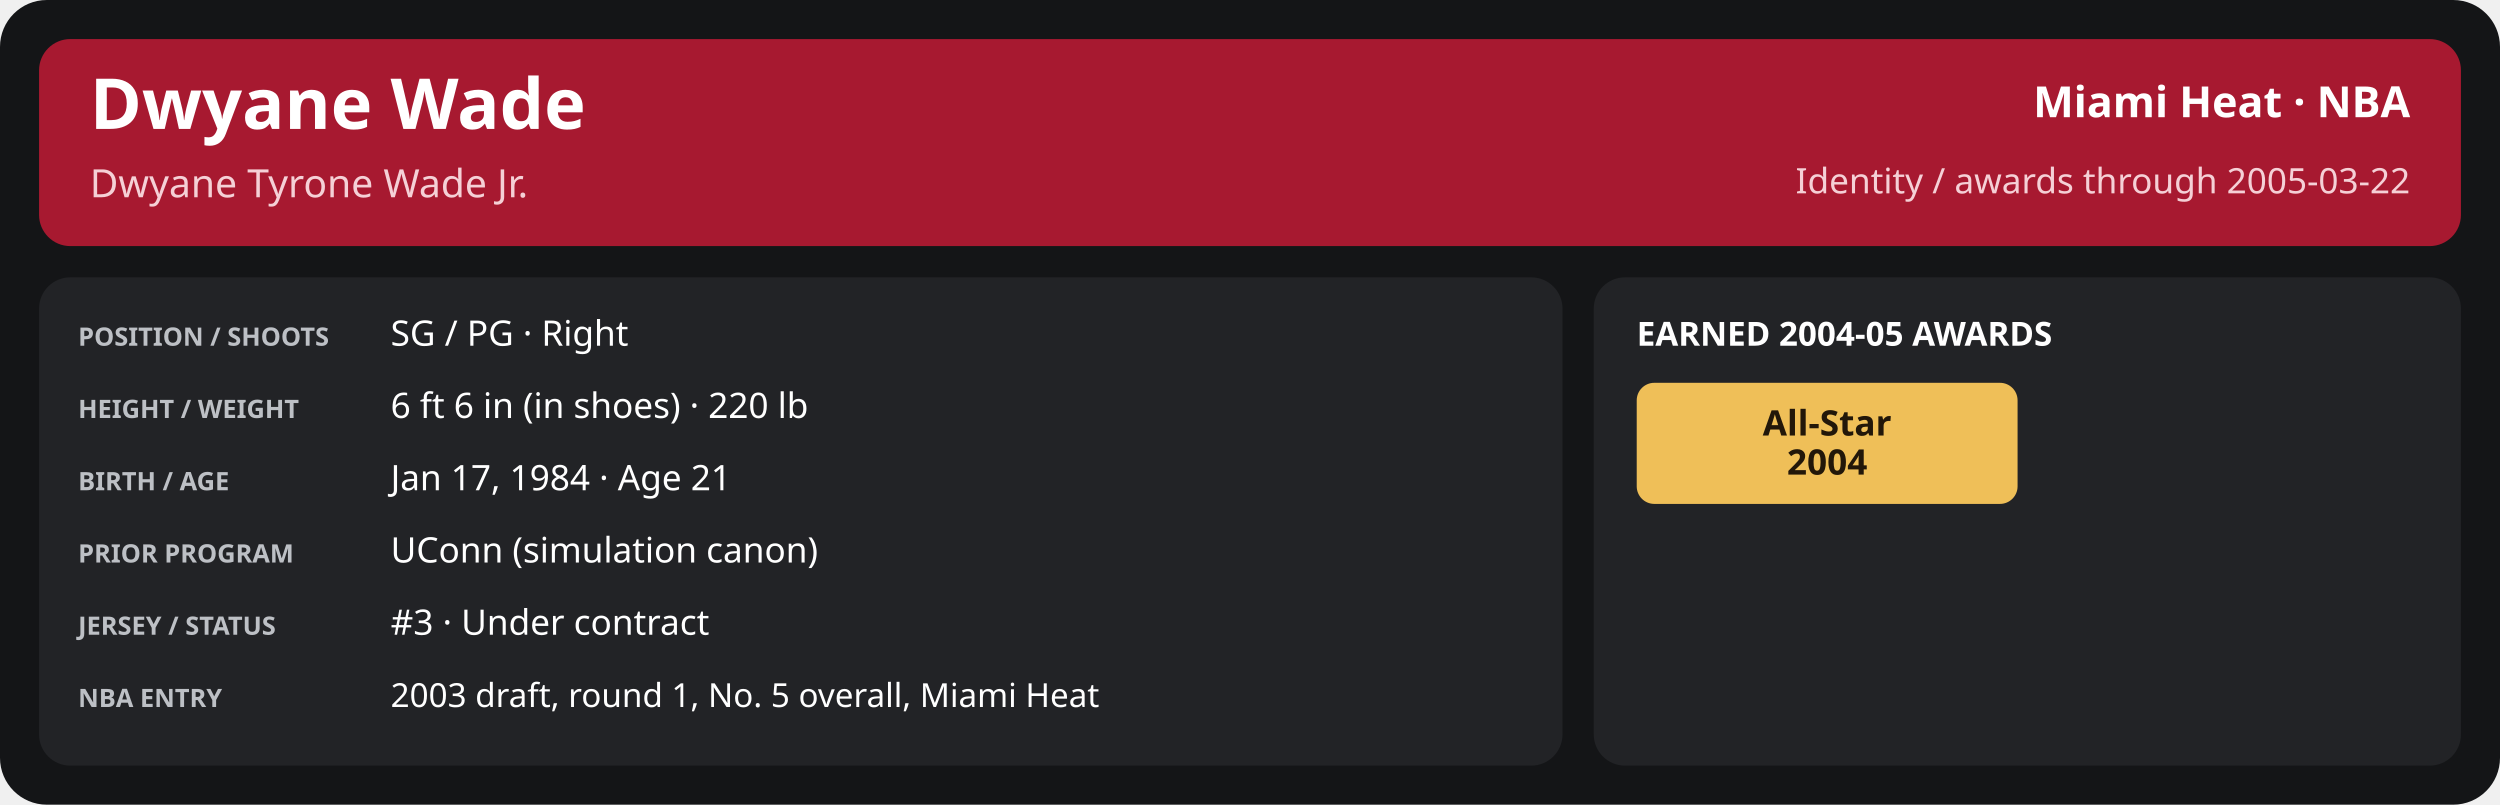
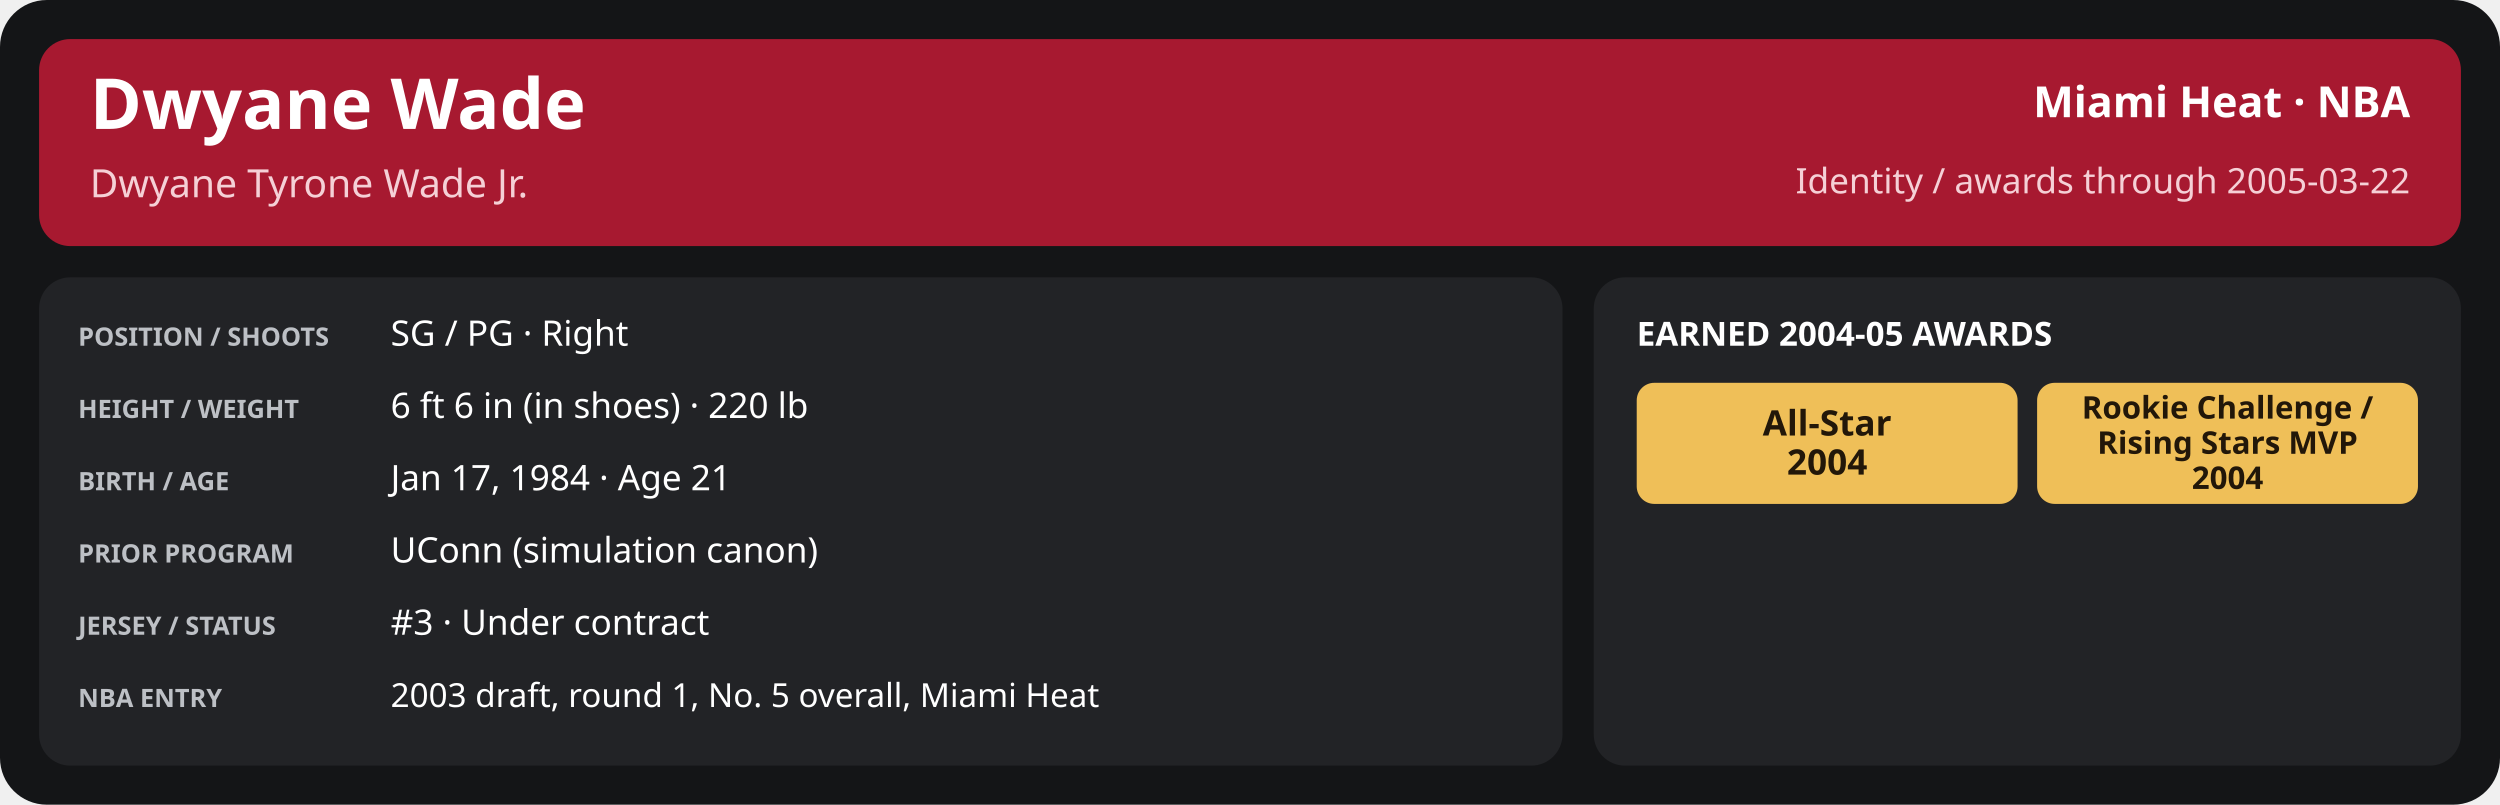
<svg xmlns="http://www.w3.org/2000/svg" width="1280" height="412" viewBox="0 0 1280 412" role="img" aria-labelledby="title desc">
  <rect x="0" y="0" width="1280" height="412" rx="24" fill="#141517" />
  <rect x="20" y="20" width="1240" height="106" rx="16" fill="#a71930" />
  <text x="46" y="66" font-family="sans-serif" font-size="36" fill="#ffffff" font-weight="700" text-anchor="start">Dwyane Wade</text>
  <text x="46" y="101" font-family="sans-serif" font-size="20" fill="#f5d0d6" font-weight="400" text-anchor="start">Dwyane Tyrone Wade Jr.</text>
  <text x="1234" y="60" font-family="sans-serif" font-size="22" fill="#ffffff" font-weight="600" text-anchor="end">Miami Heat · NBA</text>
  <text x="1234" y="99" font-family="sans-serif" font-size="18" fill="#f5d0d6" font-weight="400" text-anchor="end">Identity / awards through 2005-03-22</text>
  <rect x="20" y="142" width="780" height="250" rx="16" fill="#222326" />
  <rect x="816" y="142" width="444" height="250" rx="16" fill="#222326" />
  <text x="40" y="177" font-family="sans-serif" font-size="13" fill="#bdc0c5" font-weight="700" text-anchor="start">POSITION / SHOOTS</text>
  <text x="200" y="177" font-family="sans-serif" font-size="18" fill="#ffffff" font-weight="500" text-anchor="start">SG / PG · Right</text>
  <text x="40" y="214" font-family="sans-serif" font-size="13" fill="#bdc0c5" font-weight="700" text-anchor="start">HEIGHT / WEIGHT</text>
  <text x="200" y="214" font-family="sans-serif" font-size="18" fill="#ffffff" font-weight="500" text-anchor="start">6 ft 6 in (in shoes) · 220 lb</text>
  <text x="40" y="251" font-family="sans-serif" font-size="13" fill="#bdc0c5" font-weight="700" text-anchor="start">BIRTH / AGE</text>
  <text x="200" y="251" font-family="sans-serif" font-size="18" fill="#ffffff" font-weight="500" text-anchor="start">Jan 17, 1984 · Age 21</text>
  <text x="40" y="288" font-family="sans-serif" font-size="13" fill="#bdc0c5" font-weight="700" text-anchor="start">PRIOR PROGRAM</text>
  <text x="200" y="288" font-family="sans-serif" font-size="18" fill="#ffffff" font-weight="500" text-anchor="start">UConn (simulation canon)</text>
  <text x="40" y="325" font-family="sans-serif" font-size="13" fill="#bdc0c5" font-weight="700" text-anchor="start">JERSEY / STATUS</text>
  <text x="200" y="325" font-family="sans-serif" font-size="18" fill="#ffffff" font-weight="500" text-anchor="start">#3 · Under contract</text>
  <text x="40" y="362" font-family="sans-serif" font-size="13" fill="#bdc0c5" font-weight="700" text-anchor="start">NBA ENTRY</text>
  <text x="200" y="362" font-family="sans-serif" font-size="17" fill="#ffffff" font-weight="500" text-anchor="start">2003 draft, round 1, No. 5 overall, Miami Heat</text>
  <text x="838" y="177" font-family="sans-serif" font-size="17" fill="#ffffff" font-weight="700" text-anchor="start">EARNED 2004-05 AWARDS</text>
  <rect x="838.0" y="196" width="195.0" height="62" rx="9" fill="#efbf58" />
  <text x="935.5" y="223.0" font-family="sans-serif" font-size="18" fill="#221709" font-weight="700" text-anchor="middle">All-Star</text>
  <text x="935.5" y="243.0" font-family="sans-serif" font-size="18" fill="#221709" font-weight="700" text-anchor="middle">2004</text>
+   <rect x="1043.0" y="196" width="195.0" height="62" rx="9" fill="#efbf58" />
+   <text x="1140.5" y="214.333" font-family="sans-serif" font-size="16.0" fill="#221709" font-weight="700" text-anchor="middle">Rookie Challenge /</text>
+   <text x="1140.5" y="232.333" font-family="sans-serif" font-size="16.0" fill="#221709" font-weight="700" text-anchor="middle">Rising Stars MVP</text>
+   <text x="1140.5" y="250.333" font-family="sans-serif" font-size="16.0" fill="#221709" font-weight="700" text-anchor="middle">2004</text>
</svg>
